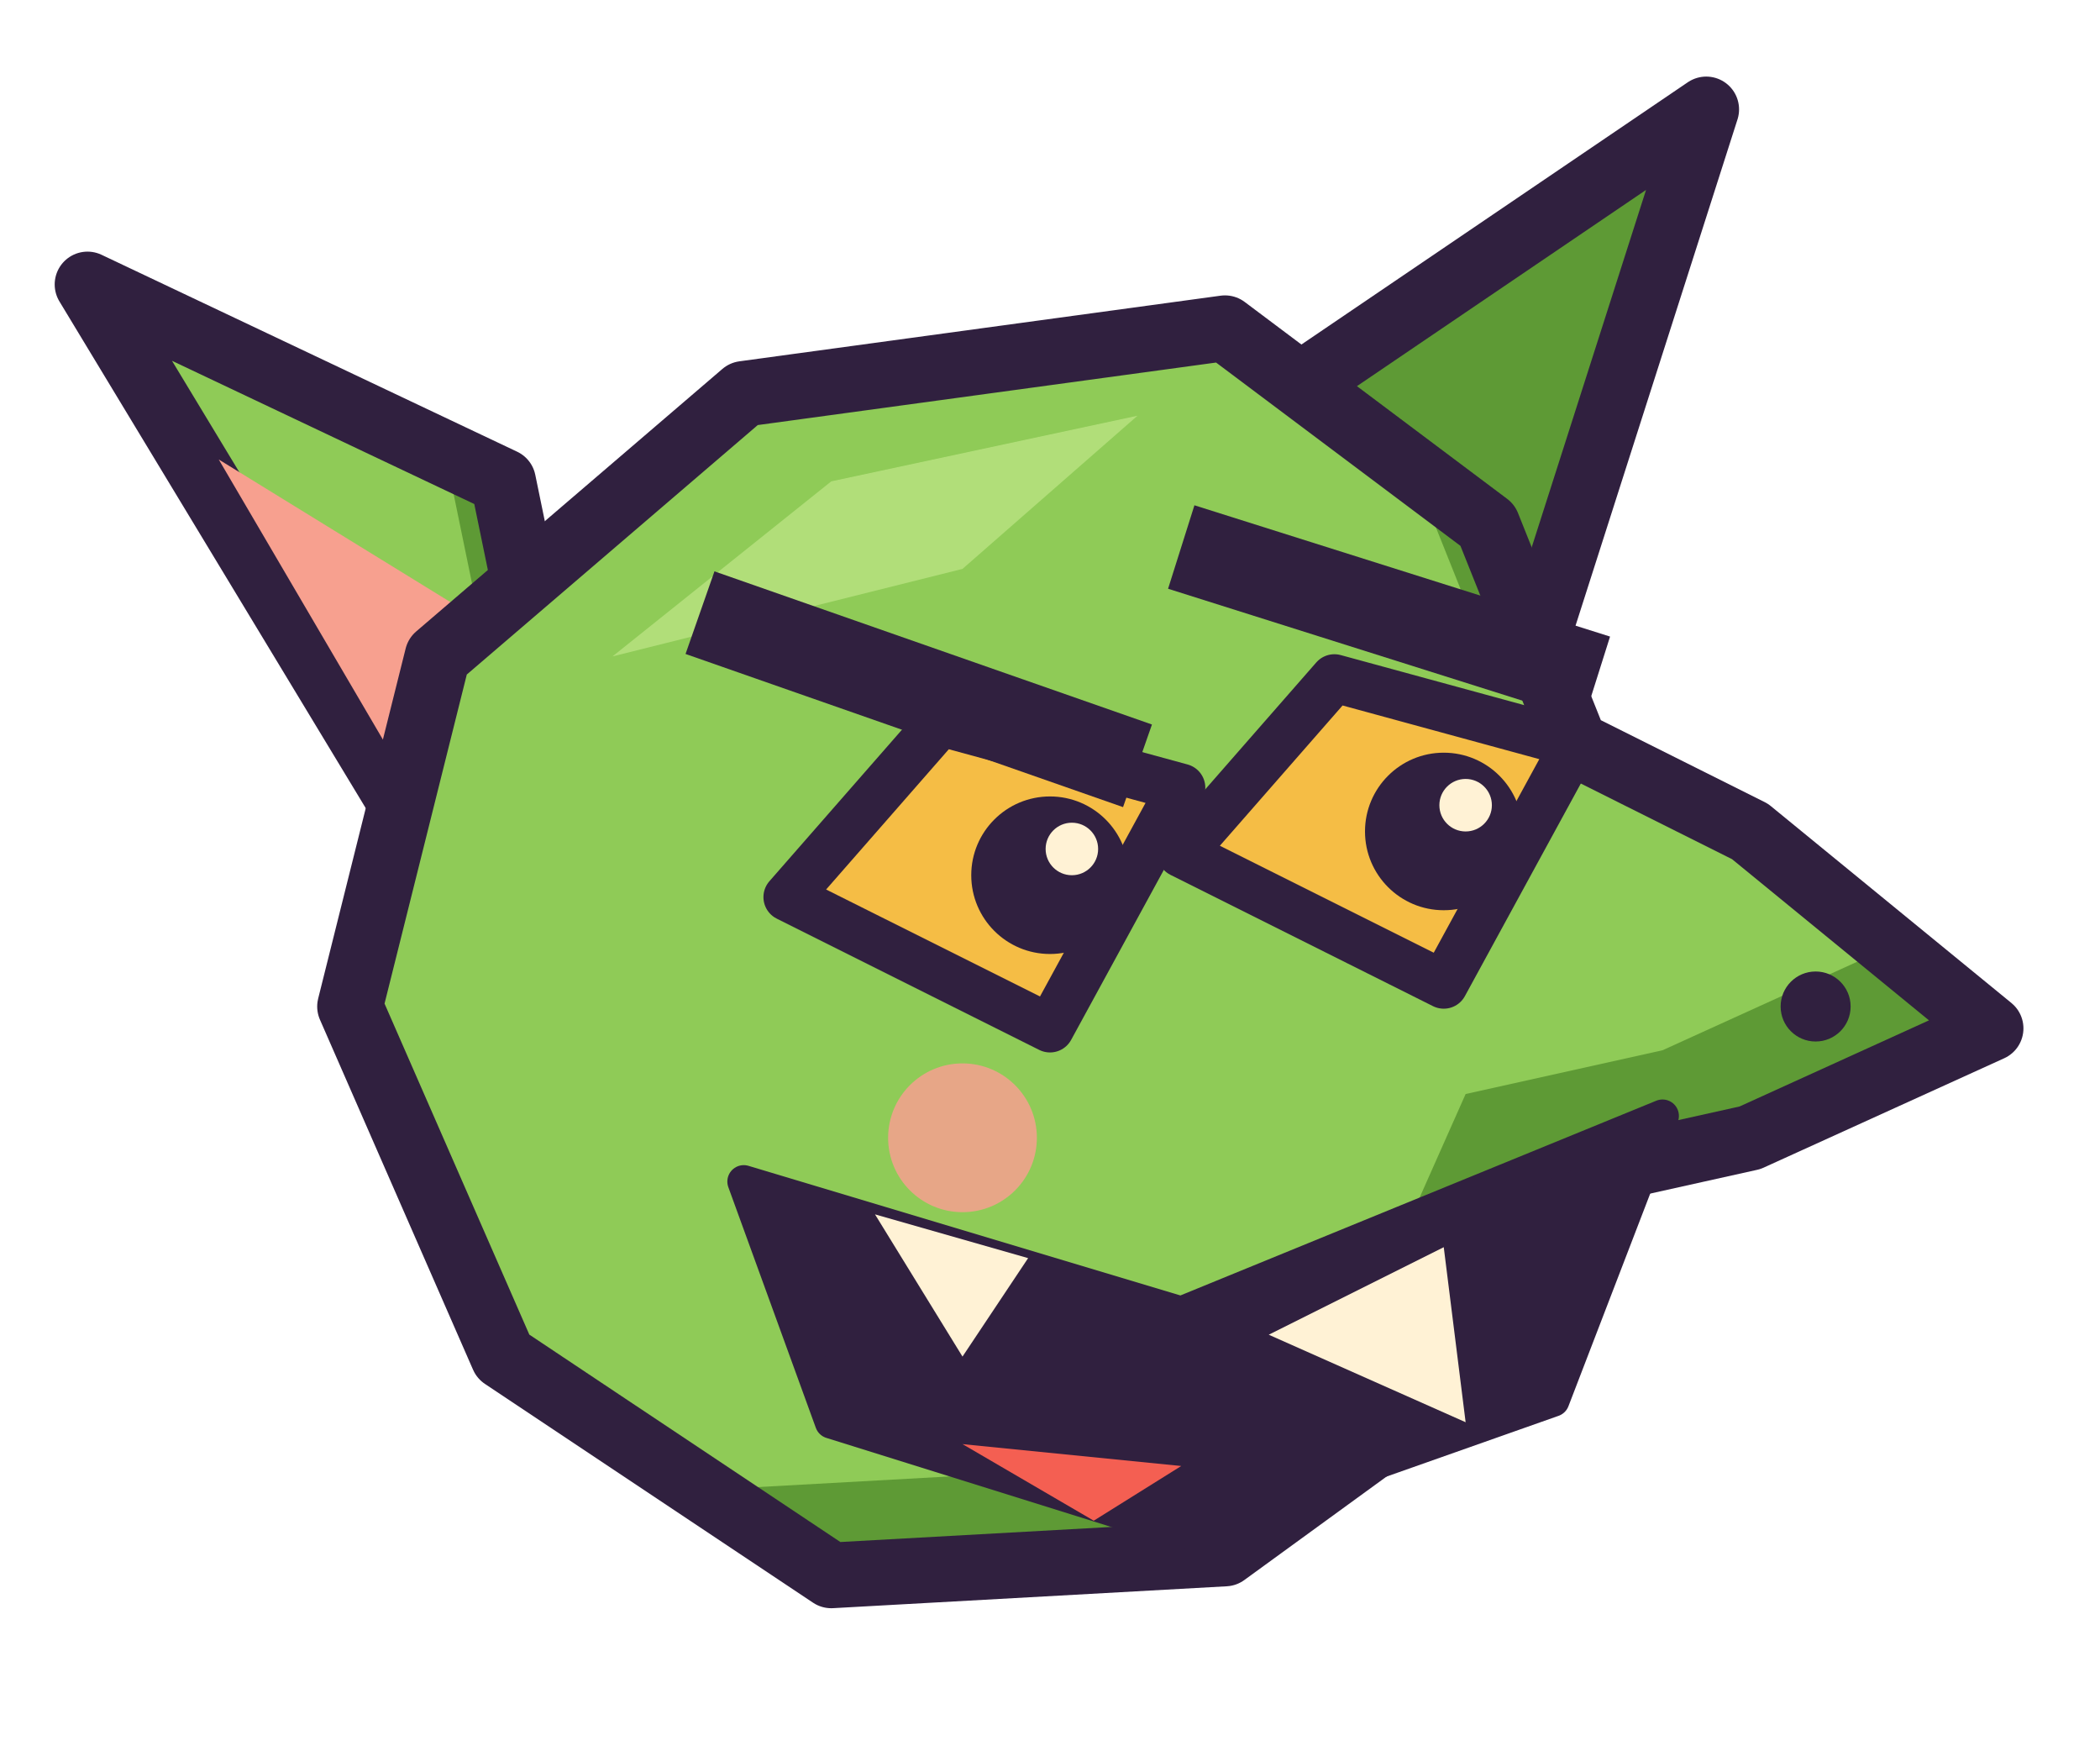
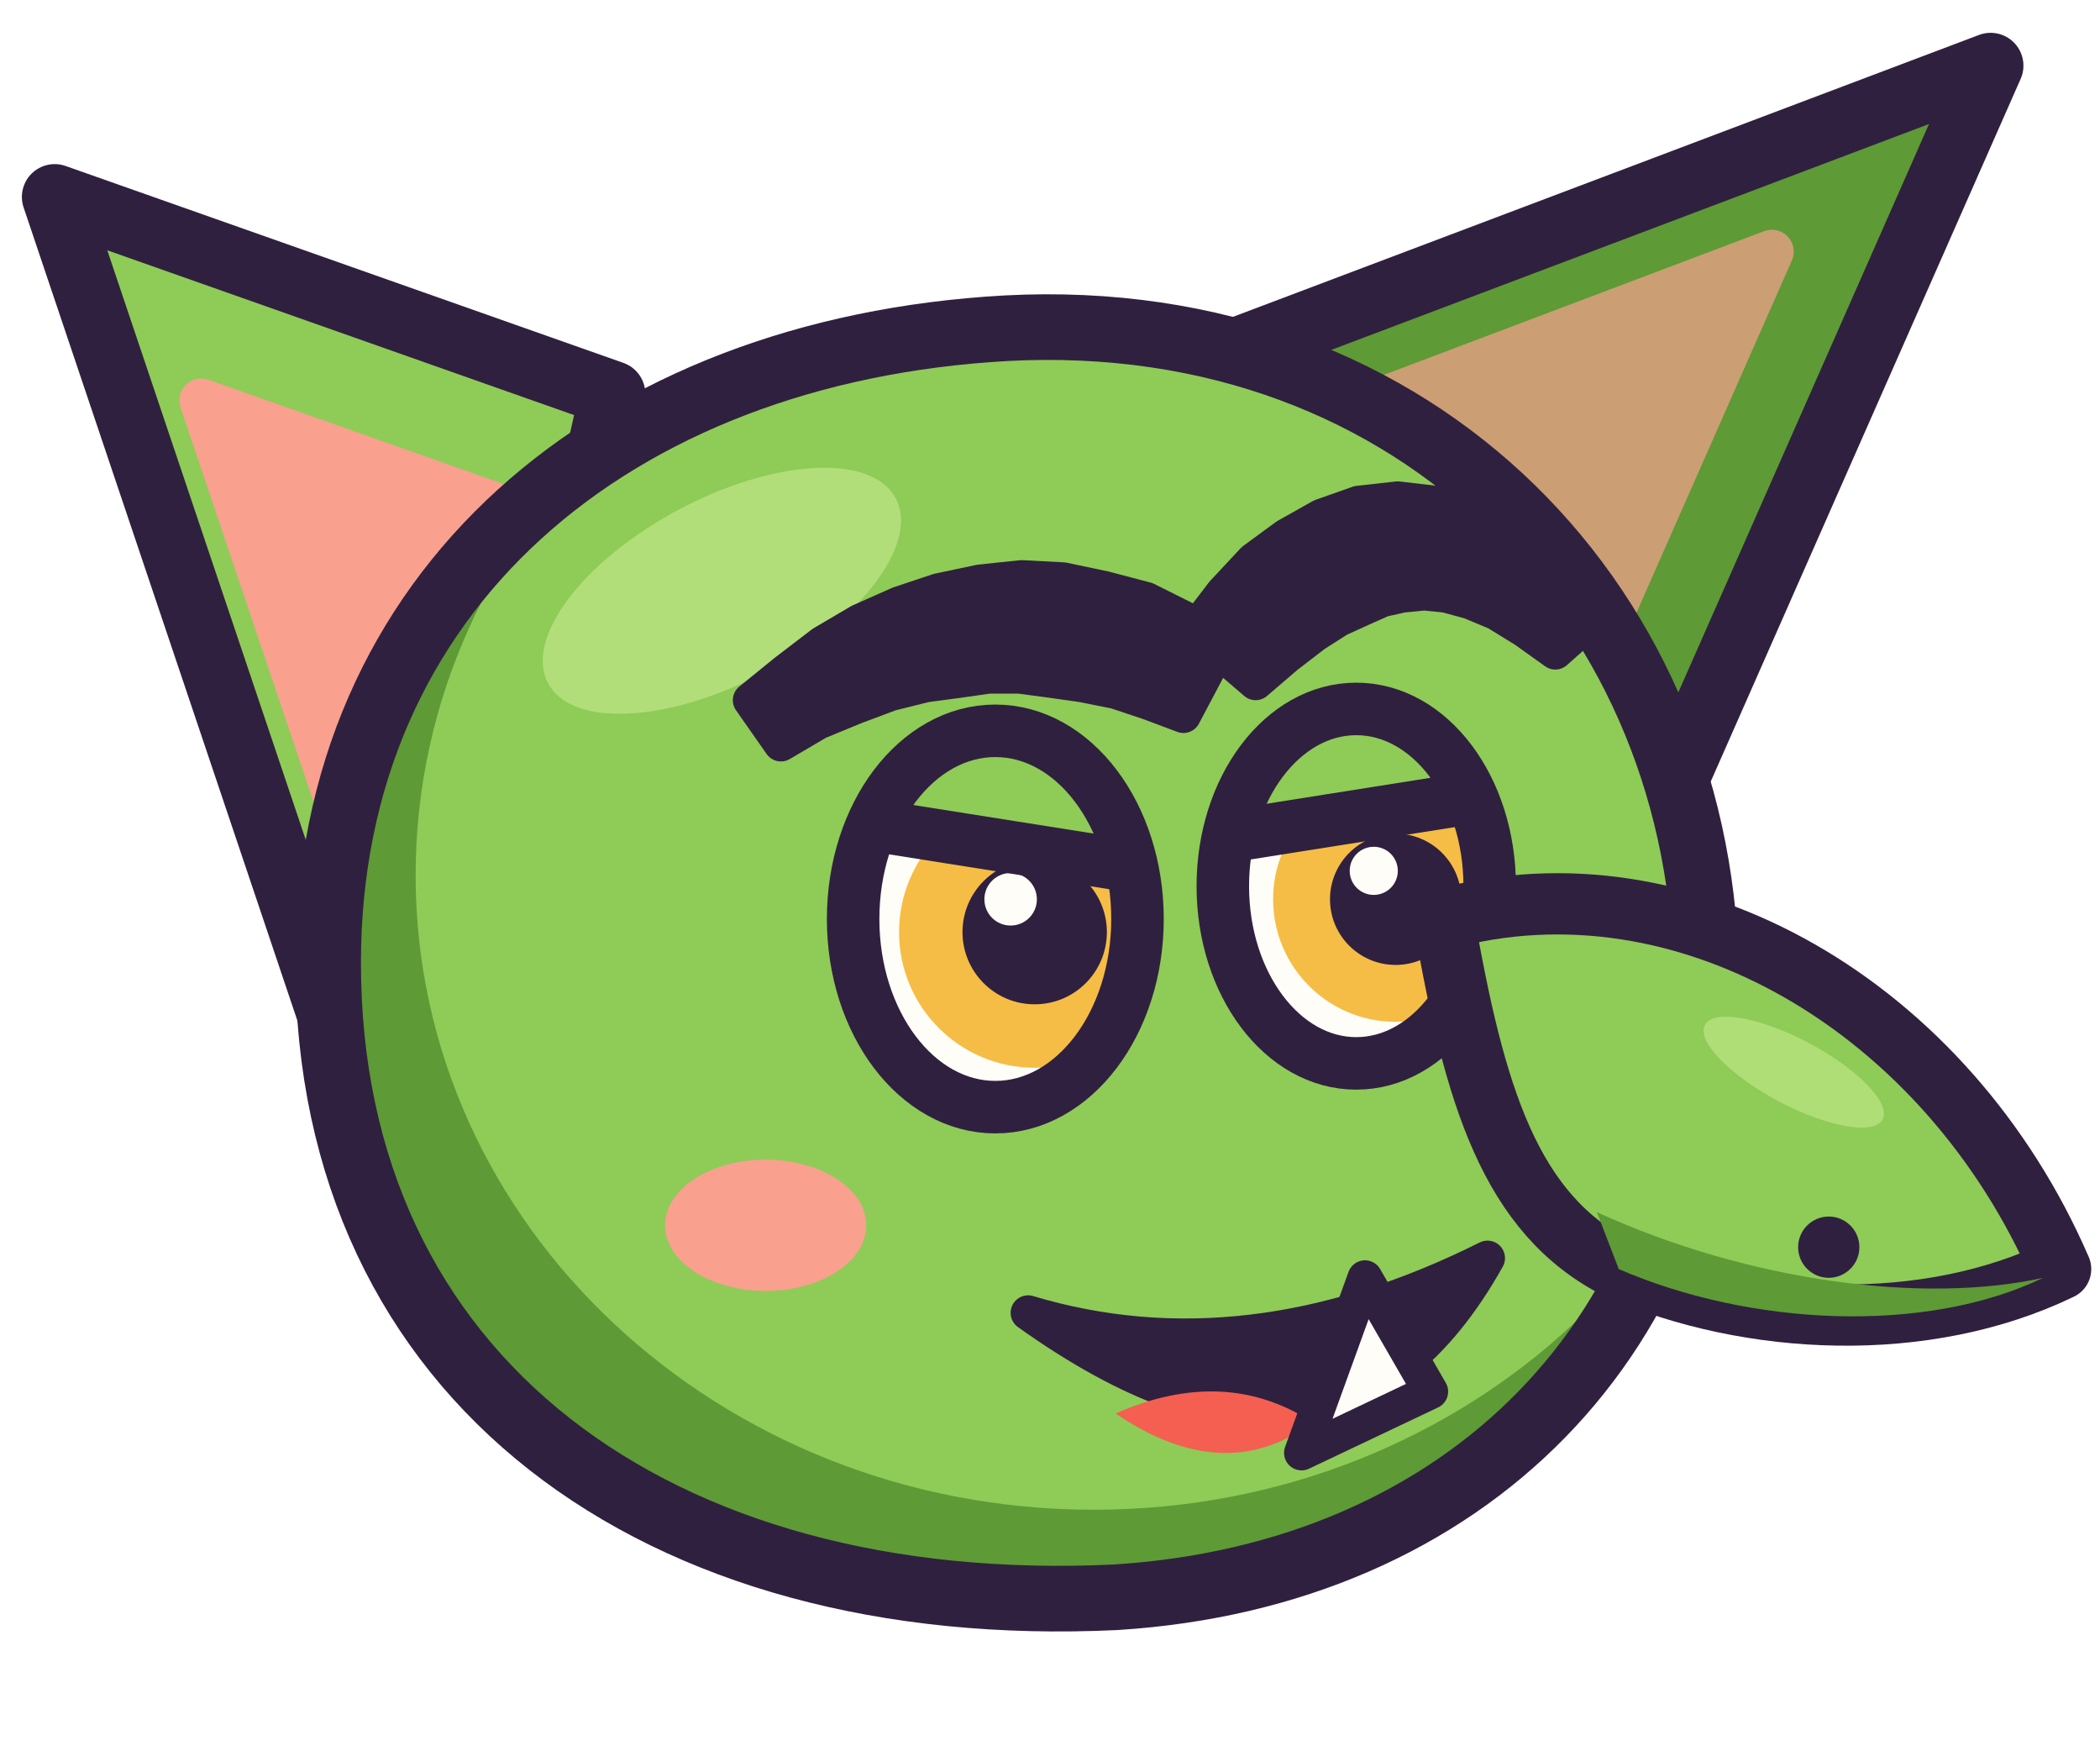
<svg xmlns="http://www.w3.org/2000/svg" width="96" height="80" viewBox="0 0 96 80">
-   <path d="M50 24L70 30L78 5Z" fill="#5E9A35" stroke="#30203F" stroke-width="3" stroke-linejoin="round" />
-   <g>
-     <clipPath id="c1">
-       <path d="M23 22L30 56L4 13Z" />
-     </clipPath>
-     <path d="M23 22L30 56L4 13Z" fill="#5E9A35" />
-     <g clip-path="url(#c1)">
-       <path transform="translate(-3 -3)" d="M23 22L30 56L4 13Z" fill="#8FCB57" />
+   <path d="M46 20L91 3L76 37Z" fill="#5E9A35" stroke="#30203F" stroke-width="3" stroke-linejoin="round" />
+   <g opacity=".7">
+     <path d="M58.5 20L81 11.5L73.5 28.5Z" fill="#F9A08F" stroke="#F9A08F" stroke-width="2" stroke-linejoin="round" />
+   </g>
+   <path d="M28 18L2.5 9L19 58Z" fill="#8FCB57" stroke="#30203F" stroke-width="3" stroke-linejoin="round" />
+   <path d="M22.5 23L9.2 18.3L17.8 43.8Z" fill="#F9A08F" stroke="#F9A08F" stroke-width="2" stroke-linejoin="round" />
+   <clipPath id="c1">
+     <path d="M46 15C65 14 78 28 78 45C78 61 67 72 51 73C30 74 15 63 15 44C15 27 28 16 46 15Z" />
+   </clipPath>
+   <g clip-path="url(#c1)">
+     <rect x="0" y="0" width="96" height="80" fill="#5E9A35" />
+     <ellipse cx="50" cy="40" rx="31" ry="29" fill="#8FCB57" />
+     <ellipse cx="33" cy="27" rx="9" ry="4.2" fill="#B7E27F" opacity=".85" transform="rotate(-28 33 27)" />
+     <ellipse cx="35" cy="56" rx="4.6" ry="3" fill="#F9A08F" />
+   </g>
+   <path d="M46 15C65 14 78 28 78 45C78 61 67 72 51 73C30 74 15 63 15 44C15 27 28 16 46 15Z" fill="none" stroke="#30203F" stroke-width="3" stroke-linecap="round" stroke-linejoin="round" />
+   <clipPath id="c2">
+     <ellipse cx="45.5" cy="42" rx="6.5" ry="8.6" />
+   </clipPath>
+   <ellipse cx="45.5" cy="42" rx="6.5" ry="8.6" fill="#FFFDF7" />
+   <g clip-path="url(#c2)">
+     <circle cx="47.3" cy="42.6" r="6.2" fill="#F5BD45" />
+     <circle cx="47.3" cy="42.6" r="3.3" fill="#30203F" />
+     <circle cx="46.2" cy="41.1" r="1.2" fill="#FFFDF7" />
+     <g transform="rotate(9 45.5 38.6)">
+       <rect x="32.5" y="16.2" width="26" height="22.4" fill="#8FCB57" />
+       <path d="M32.5 38.6L58.5 38.6" fill="none" stroke="#30203F" stroke-width="2.4" stroke-linecap="round" stroke-linejoin="round" />
    </g>
-     <path d="M23 22L30 56L4 13Z" fill="none" stroke="#30203F" stroke-width="3" stroke-linejoin="round" />
  </g>
-   <path d="M23 29L27 50L10 21Z" fill="#F7A08F" />
-   <g>
-     <clipPath id="c2">
-       <path d="M20 30L34 18L56 15L68 24L72 34L80 38L91 47L80 52L71 54L67 63L56 71L38 72L23 62L16 46Z" />
-     </clipPath>
-     <path d="M20 30L34 18L56 15L68 24L72 34L80 38L91 47L80 52L71 54L67 63L56 71L38 72L23 62L16 46Z" fill="#5E9A35" />
-     <g clip-path="url(#c2)">
-       <path transform="translate(-4 -4)" d="M20 30L34 18L56 15L68 24L72 34L80 38L91 47L80 52L71 54L67 63L56 71L38 72L23 62L16 46Z" fill="#8FCB57" />
+   <ellipse cx="45.5" cy="42" rx="6.5" ry="8.6" fill="none" stroke="#30203F" stroke-width="2.4" />
+   <clipPath id="c3">
+     <ellipse cx="62" cy="40.5" rx="6.1" ry="8.1" />
+   </clipPath>
+   <ellipse cx="62" cy="40.5" rx="6.1" ry="8.1" fill="#FFFDF7" />
+   <g clip-path="url(#c3)">
+     <circle cx="63.8" cy="41.1" r="5.6" fill="#F5BD45" />
+     <circle cx="63.8" cy="41.1" r="3" fill="#30203F" />
+     <circle cx="62.8" cy="39.8" r="1.1" fill="#FFFDF7" />
+     <g transform="rotate(-9 62 37.3)">
+       <rect x="49.8" y="16.2" width="24.4" height="21.1" fill="#8FCB57" />
+       <path d="M49.8 37.3L74.2 37.3" fill="none" stroke="#30203F" stroke-width="2.4" stroke-linecap="round" stroke-linejoin="round" />
    </g>
-     <path d="M20 30L34 18L56 15L68 24L72 34L80 38L91 47L80 52L71 54L67 63L56 71L38 72L23 62L16 46Z" fill="none" stroke="#30203F" stroke-width="3" stroke-linejoin="round" />
  </g>
-   <path d="M28 30L38 22L52 19L44 26Z" fill="#B7E27F" opacity=".85" />
-   <circle cx="83" cy="46" r="1.6" fill="#30203F" />
-   <circle cx="44" cy="52" r="3.4" fill="#F7A08F" opacity=".85" />
-   <path d="M36 41L43 33L54 36L48 47Z" fill="#F5BD45" stroke="#30203F" stroke-width="2.2" stroke-linejoin="round" />
-   <circle cx="48" cy="40" r="3.6" fill="#30203F" />
-   <circle cx="49" cy="38.8" r="1.2" fill="#FFF2D5" />
-   <path d="M54 39L61 31L72 34L66 45Z" fill="#F5BD45" stroke="#30203F" stroke-width="2.2" stroke-linejoin="round" />
-   <circle cx="66" cy="38" r="3.6" fill="#30203F" />
-   <circle cx="67" cy="36.8" r="1.2" fill="#FFF2D5" />
-   <path d="M32 28L52 35" fill="none" stroke="#30203F" stroke-width="4" stroke-linecap="butt" stroke-linejoin="round" />
-   <path d="M54 25L73 31" fill="none" stroke="#30203F" stroke-width="4" stroke-linecap="butt" stroke-linejoin="round" />
-   <path d="M34 54L54 60L76 51L71 64L54 70L38 65Z" fill="#30203F" stroke="#30203F" stroke-width="1.5" stroke-linejoin="round" />
-   <path d="M40 55.5L47 57.5L44 62Z" fill="#FFF2D5" />
-   <path d="M58 61L66 57L67 65Z" fill="#FFF2D5" />
-   <path d="M44 66L54 67L50 69.5Z" fill="#F45F52" />
+   <ellipse cx="62" cy="40.5" rx="6.1" ry="8.1" fill="none" stroke="#30203F" stroke-width="2.4" />
+   <path d="M35.7 34L37.4 33L39.1 32.3L40.7 31.7L42.3 31.3L43.8 31.1L45.2 30.9L46.6 30.9L48.1 31.1L49.5 31.3L51 31.6L52.5 32.1L54.1 32.7L55.9 29.3L54.2 28.3L52.4 27.4L50.5 26.9L48.6 26.5L46.7 26.4L44.8 26.6L42.9 27L41.1 27.6L39.3 28.4L37.6 29.4L35.9 30.7L34.3 32Z" fill="#30203F" stroke="#30203F" stroke-width="1.6" stroke-linejoin="round" />
+   <path d="M57.4 31.2L58.8 30L60.1 29L61.2 28.3L62.3 27.8L63.2 27.4L64.1 27.2L65.1 27.1L66.1 27.2L67.2 27.5L68.4 28L69.7 28.8L71.1 29.8L72.9 28.2L71.6 26.6L70.2 25.3L68.8 24.3L67.3 23.5L65.6 23L63.9 22.8L62.1 23L60.4 23.6L58.8 24.5L57.3 25.6L55.9 27.1L54.6 28.8Z" fill="#30203F" stroke="#30203F" stroke-width="1.6" stroke-linejoin="round" />
+   <path d="M47 60Q57 63 68 57.5Q61 70 47 60Z" fill="#30203F" stroke="#30203F" stroke-width="1.6" stroke-linejoin="round" />
+   <path d="M51 64.6Q56 62.4 60 65Q56 68 51 64.6Z" fill="#F45F52" />
+   <path d="M59.5 66.4L62.4 58.4L65.4 63.6Z" fill="#FFFDF7" stroke="#30203F" stroke-width="1.6" stroke-linejoin="round" />
+   <path d="M66 42C77 39 89 46 94.2 58C88 61 80 60.6 74 58C69 55.5 67.4 50 66 42Z" fill="#8FCB57" stroke="#30203F" stroke-width="2.8" stroke-linejoin="round" />
+   <path d="M74 58C80 60.6 88 61 93.4 58.4C88 59.6 80 58.6 73 55.4Z" fill="#5E9A35" />
+   <ellipse cx="82" cy="49" rx="4.6" ry="1.5" fill="#B7E27F" opacity=".8" transform="rotate(28 82 49)" />
+   <circle cx="83.6" cy="57" r="1.4" fill="#30203F" />
</svg>
